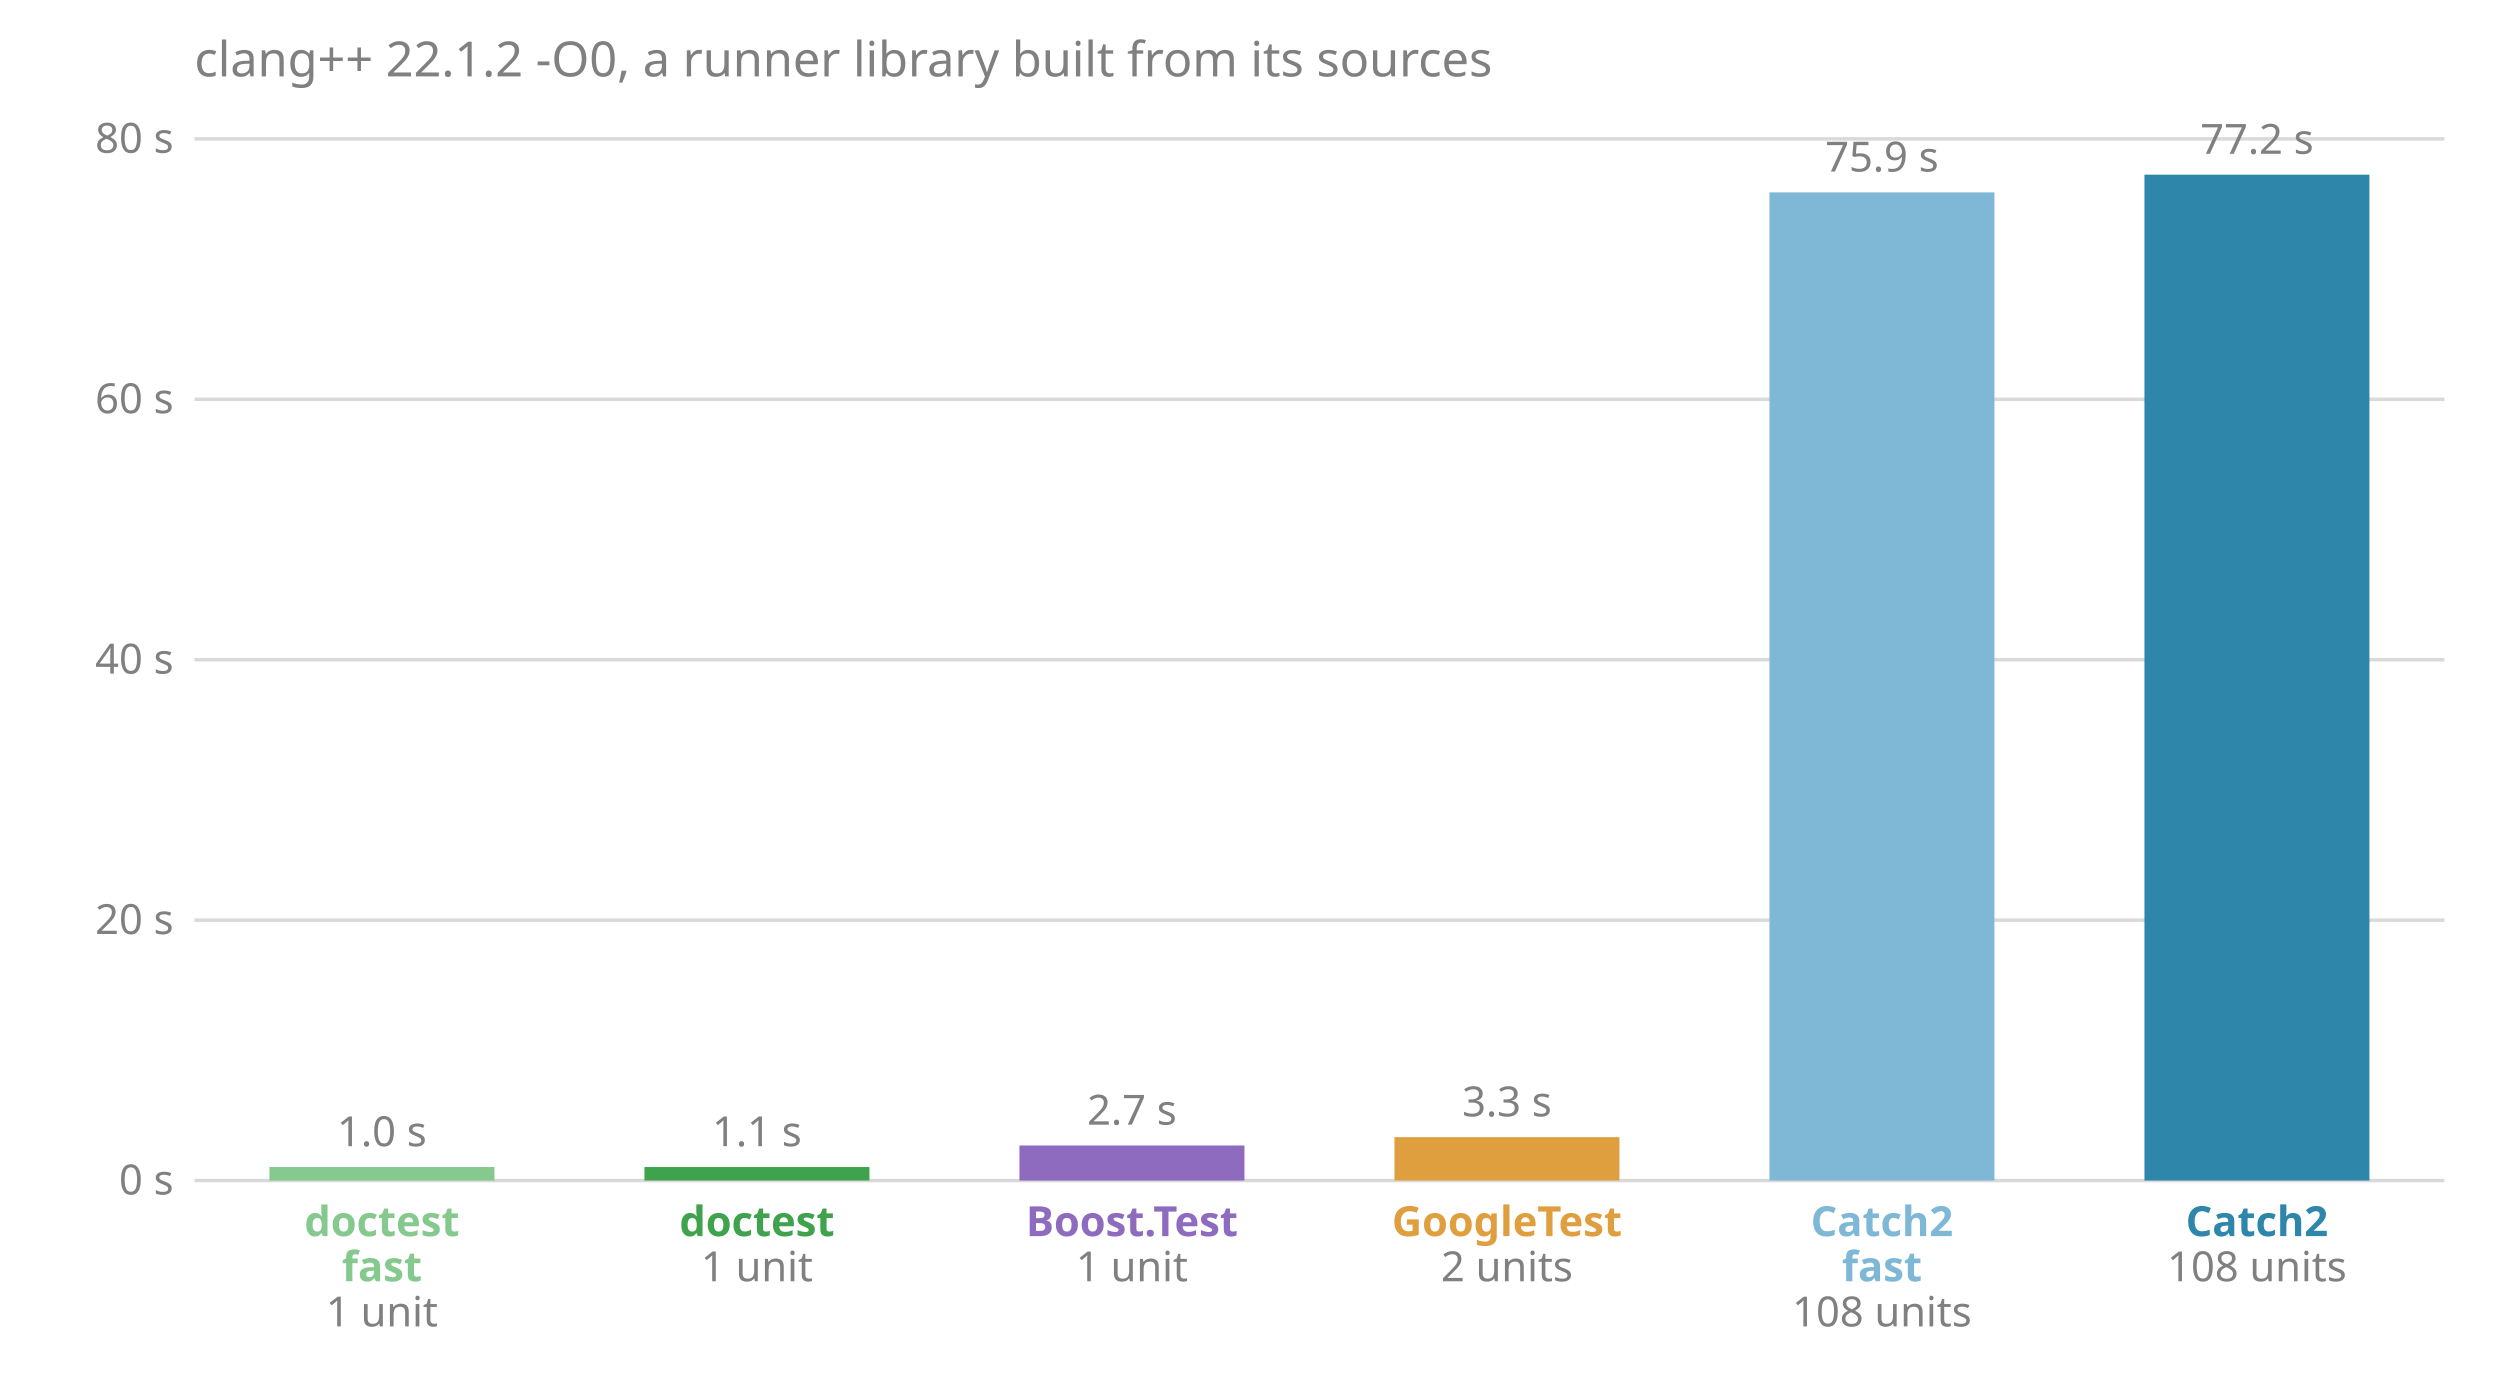
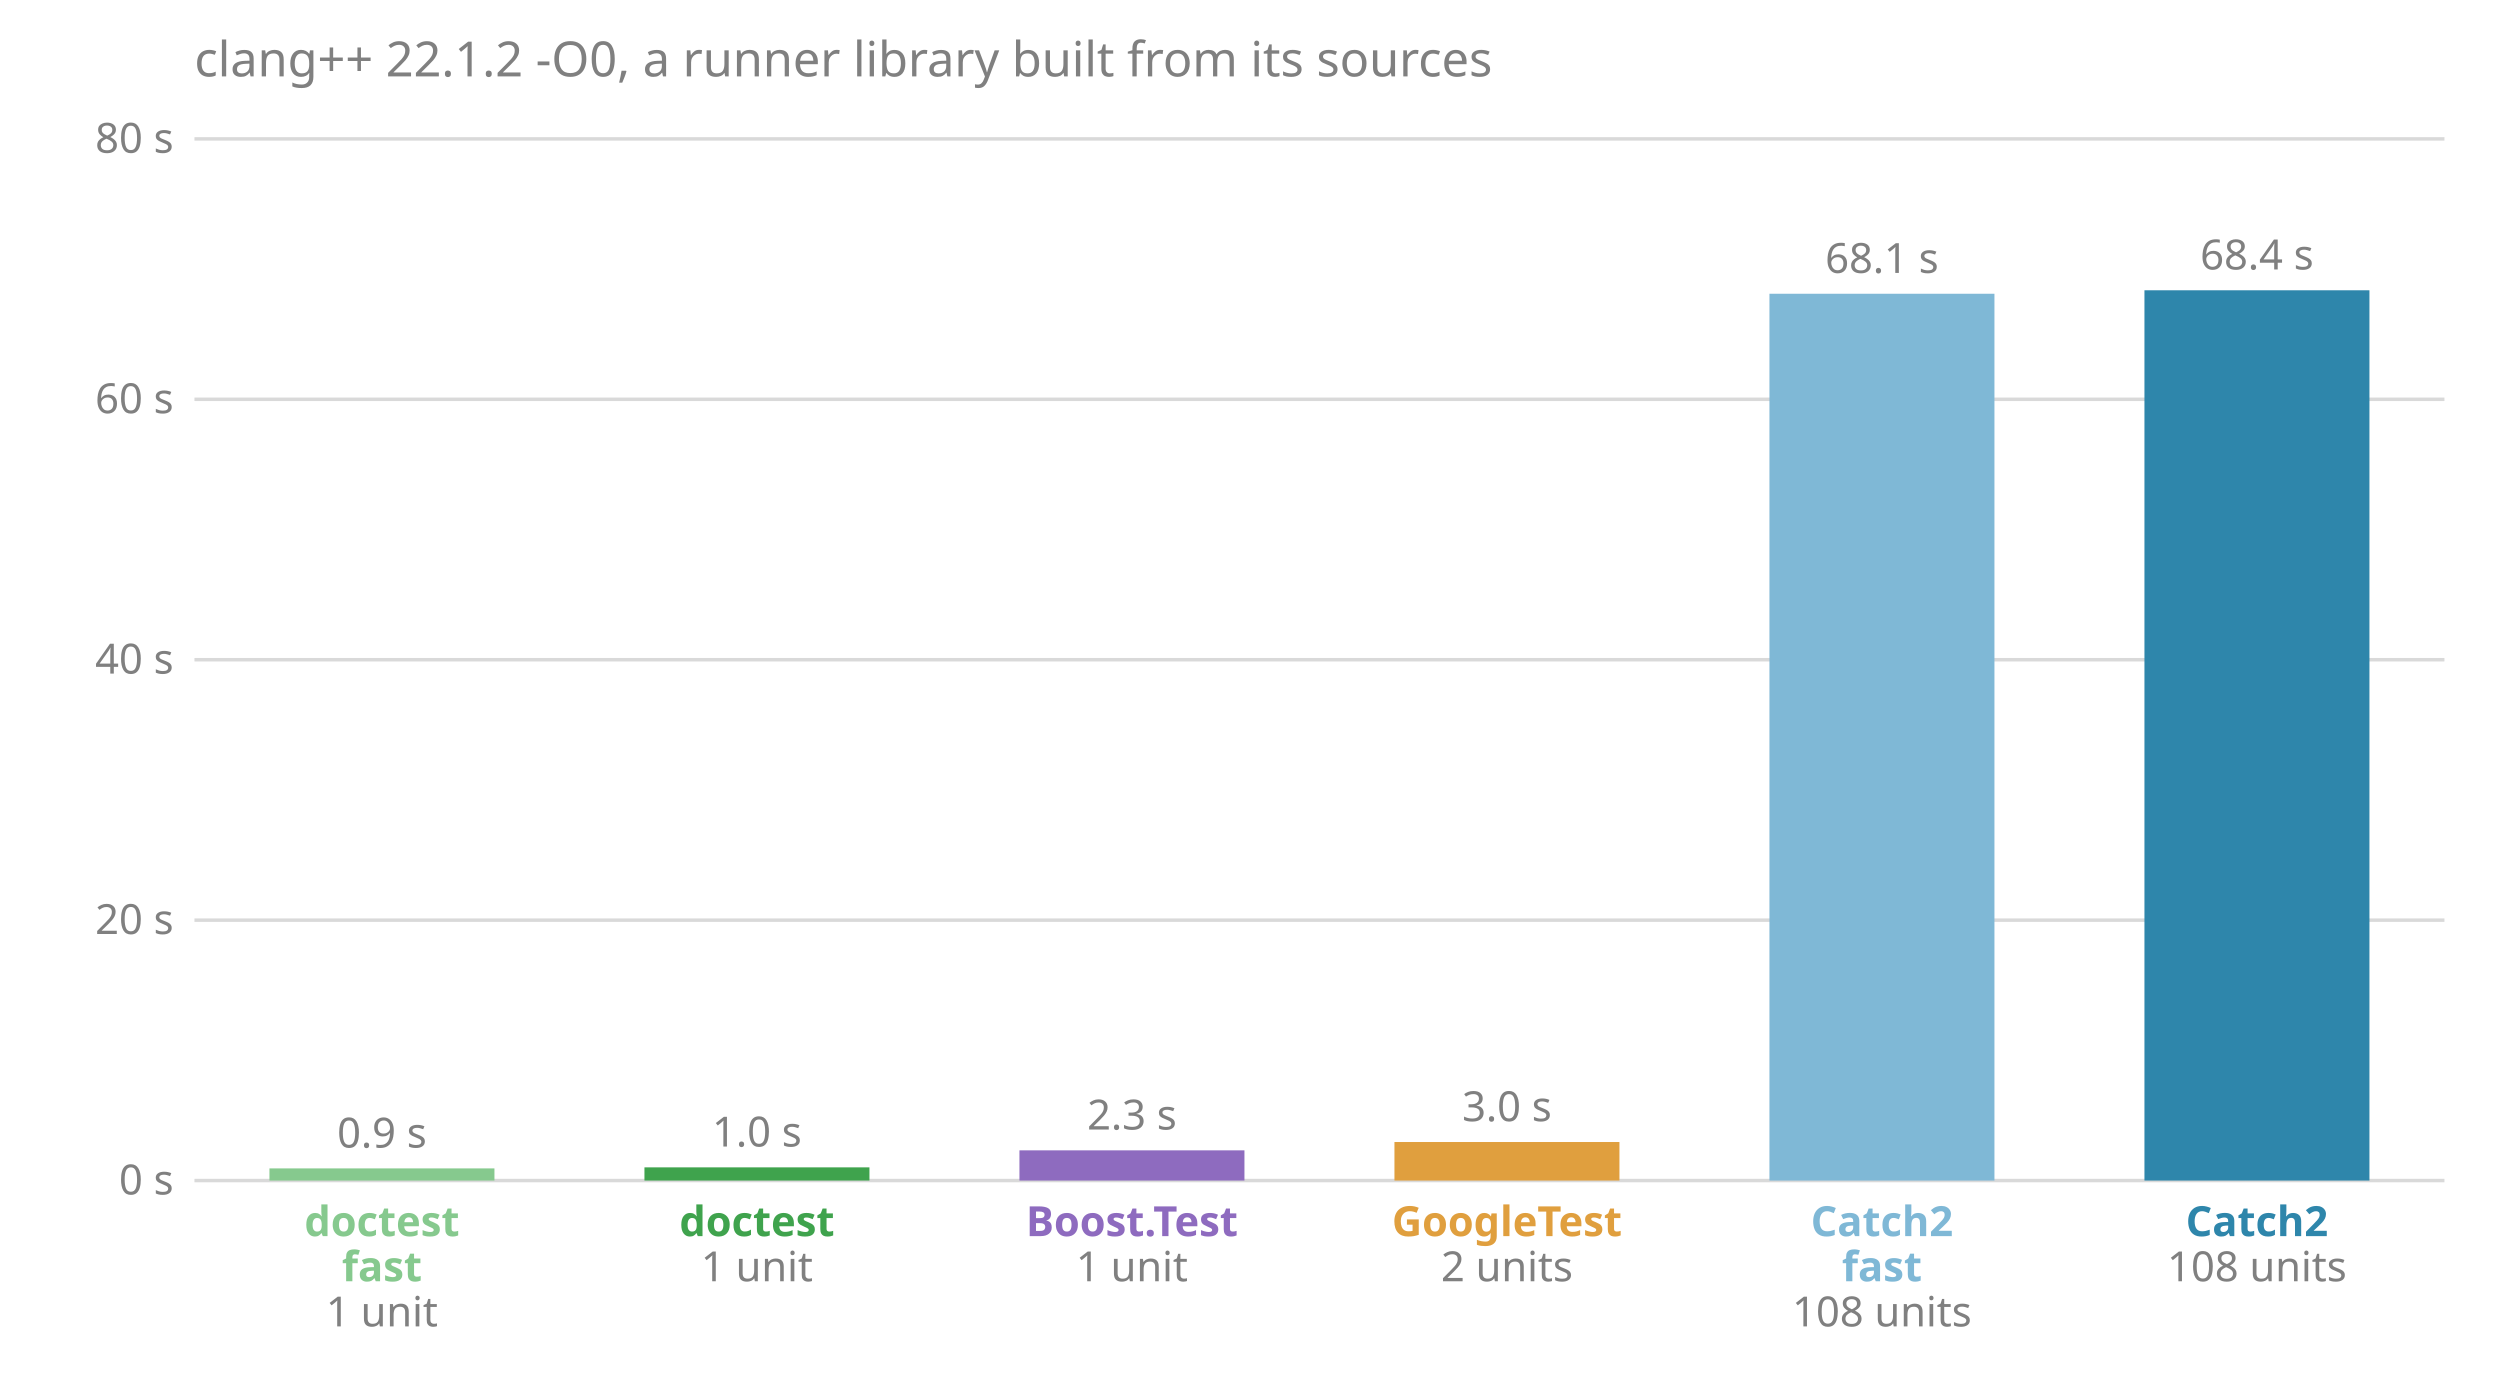
<svg xmlns="http://www.w3.org/2000/svg" viewBox="0 0 720 400" font-family="sans-serif" font-size="12">
  <text x="56.0" y="22.0" fill="#808080" font-size="14">clang++ 22.1.2 -O0, a runner library built from its sources</text>
  <line x1="56.0" x2="704.0" y1="340.0" y2="340.0" stroke="#808080" stroke-opacity="0.3" />
  <text x="50.0" y="344.0" fill="#808080" text-anchor="end">0 s</text>
  <line x1="56.0" x2="704.0" y1="265.0" y2="265.0" stroke="#808080" stroke-opacity="0.3" />
  <text x="50.0" y="269.0" fill="#808080" text-anchor="end">20 s</text>
  <line x1="56.0" x2="704.0" y1="190.0" y2="190.0" stroke="#808080" stroke-opacity="0.3" />
  <text x="50.0" y="194.0" fill="#808080" text-anchor="end">40 s</text>
  <line x1="56.0" x2="704.0" y1="115.0" y2="115.0" stroke="#808080" stroke-opacity="0.3" />
  <text x="50.0" y="119.0" fill="#808080" text-anchor="end">60 s</text>
  <line x1="56.0" x2="704.0" y1="40.0" y2="40.0" stroke="#808080" stroke-opacity="0.3" />
  <text x="50.0" y="44.0" fill="#808080" text-anchor="end">80 s</text>
-   <rect x="77.6" y="336.1" width="64.8" height="3.9" fill="#86c98e" />
-   <text x="110.0" y="330.1" fill="#808080" text-anchor="middle">1.0 s</text>
+   <rect x="77.6" y="336.5" width="64.8" height="3.5" fill="#86c98e" />
+   <text x="110.0" y="330.5" fill="#808080" text-anchor="middle">0.9 s</text>
  <text x="110.0" y="356.0" fill="#86c98e" font-weight="bold" text-anchor="middle">doctest</text>
  <text x="110.0" y="369.0" fill="#86c98e" font-weight="bold" text-anchor="middle">fast</text>
  <text x="110.0" y="382.0" fill="#808080" text-anchor="middle">1 unit</text>
-   <rect x="185.6" y="336.1" width="64.8" height="3.9" fill="#3fa34d" />
-   <text x="218.0" y="330.1" fill="#808080" text-anchor="middle">1.1 s</text>
+   <rect x="185.6" y="336.2" width="64.8" height="3.8" fill="#3fa34d" />
+   <text x="218.0" y="330.2" fill="#808080" text-anchor="middle">1.0 s</text>
  <text x="218.0" y="356.0" fill="#3fa34d" font-weight="bold" text-anchor="middle">doctest</text>
  <text x="218.0" y="369.0" fill="#808080" text-anchor="middle">1 unit</text>
-   <rect x="293.6" y="329.9" width="64.8" height="10.1" fill="#8e6bbf" />
-   <text x="326.0" y="323.9" fill="#808080" text-anchor="middle">2.7 s</text>
+   <rect x="293.6" y="331.3" width="64.8" height="8.7" fill="#8e6bbf" />
+   <text x="326.0" y="325.3" fill="#808080" text-anchor="middle">2.3 s</text>
  <text x="326.0" y="356.0" fill="#8e6bbf" font-weight="bold" text-anchor="middle">Boost.Test</text>
  <text x="326.0" y="369.0" fill="#808080" text-anchor="middle">1 unit</text>
-   <rect x="401.6" y="327.5" width="64.8" height="12.5" fill="#e09f3e" />
-   <text x="434.0" y="321.5" fill="#808080" text-anchor="middle">3.3 s</text>
+   <rect x="401.6" y="328.9" width="64.8" height="11.1" fill="#e09f3e" />
+   <text x="434.0" y="322.9" fill="#808080" text-anchor="middle">3.0 s</text>
  <text x="434.0" y="356.0" fill="#e09f3e" font-weight="bold" text-anchor="middle">GoogleTest</text>
  <text x="434.0" y="369.0" fill="#808080" text-anchor="middle">2 units</text>
-   <rect x="509.6" y="55.4" width="64.8" height="284.6" fill="#7fb8d6" />
-   <text x="542.0" y="49.4" fill="#808080" text-anchor="middle">75.9 s</text>
+   <rect x="509.6" y="84.6" width="64.8" height="255.4" fill="#7fb8d6" />
+   <text x="542.0" y="78.6" fill="#808080" text-anchor="middle">68.1 s</text>
  <text x="542.0" y="356.0" fill="#7fb8d6" font-weight="bold" text-anchor="middle">Catch2</text>
  <text x="542.0" y="369.0" fill="#7fb8d6" font-weight="bold" text-anchor="middle">fast</text>
  <text x="542.0" y="382.0" fill="#808080" text-anchor="middle">108 units</text>
-   <rect x="617.6" y="50.3" width="64.8" height="289.7" fill="#2e86ab" />
-   <text x="650.0" y="44.3" fill="#808080" text-anchor="middle">77.2 s</text>
+   <rect x="617.6" y="83.6" width="64.8" height="256.4" fill="#2e86ab" />
+   <text x="650.0" y="77.6" fill="#808080" text-anchor="middle">68.4 s</text>
  <text x="650.0" y="356.0" fill="#2e86ab" font-weight="bold" text-anchor="middle">Catch2</text>
  <text x="650.0" y="369.0" fill="#808080" text-anchor="middle">108 units</text>
</svg>
